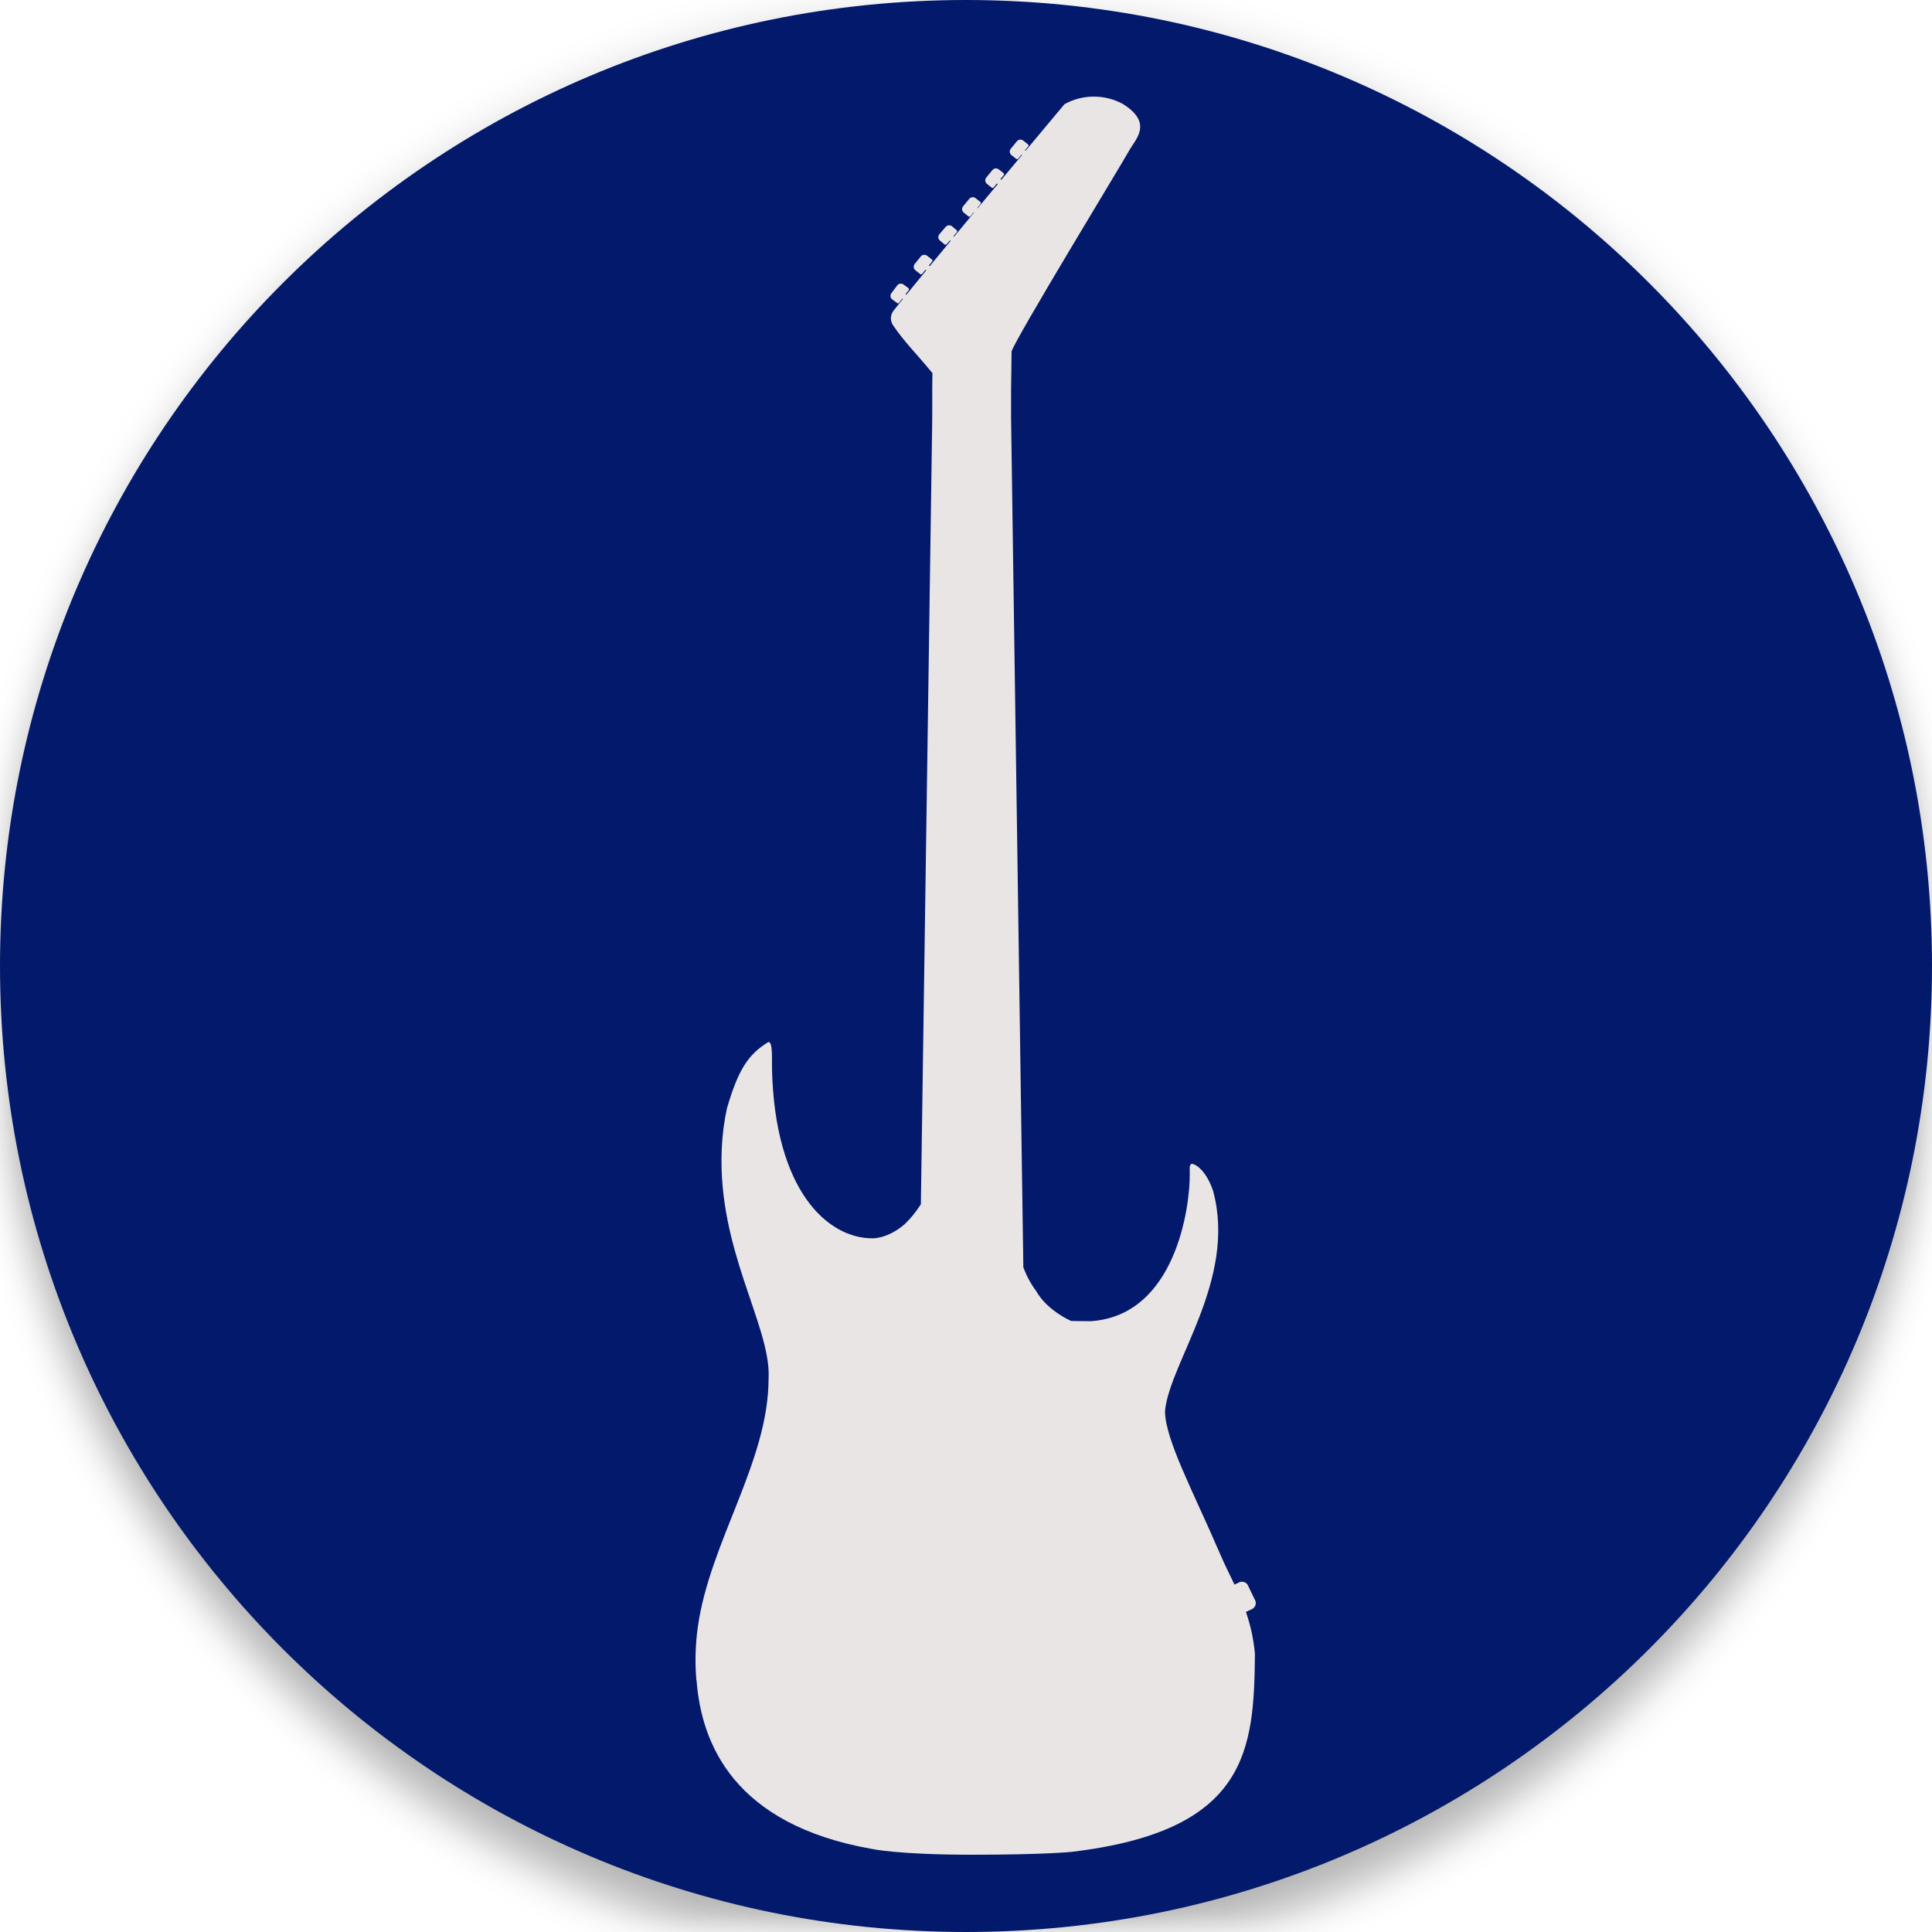
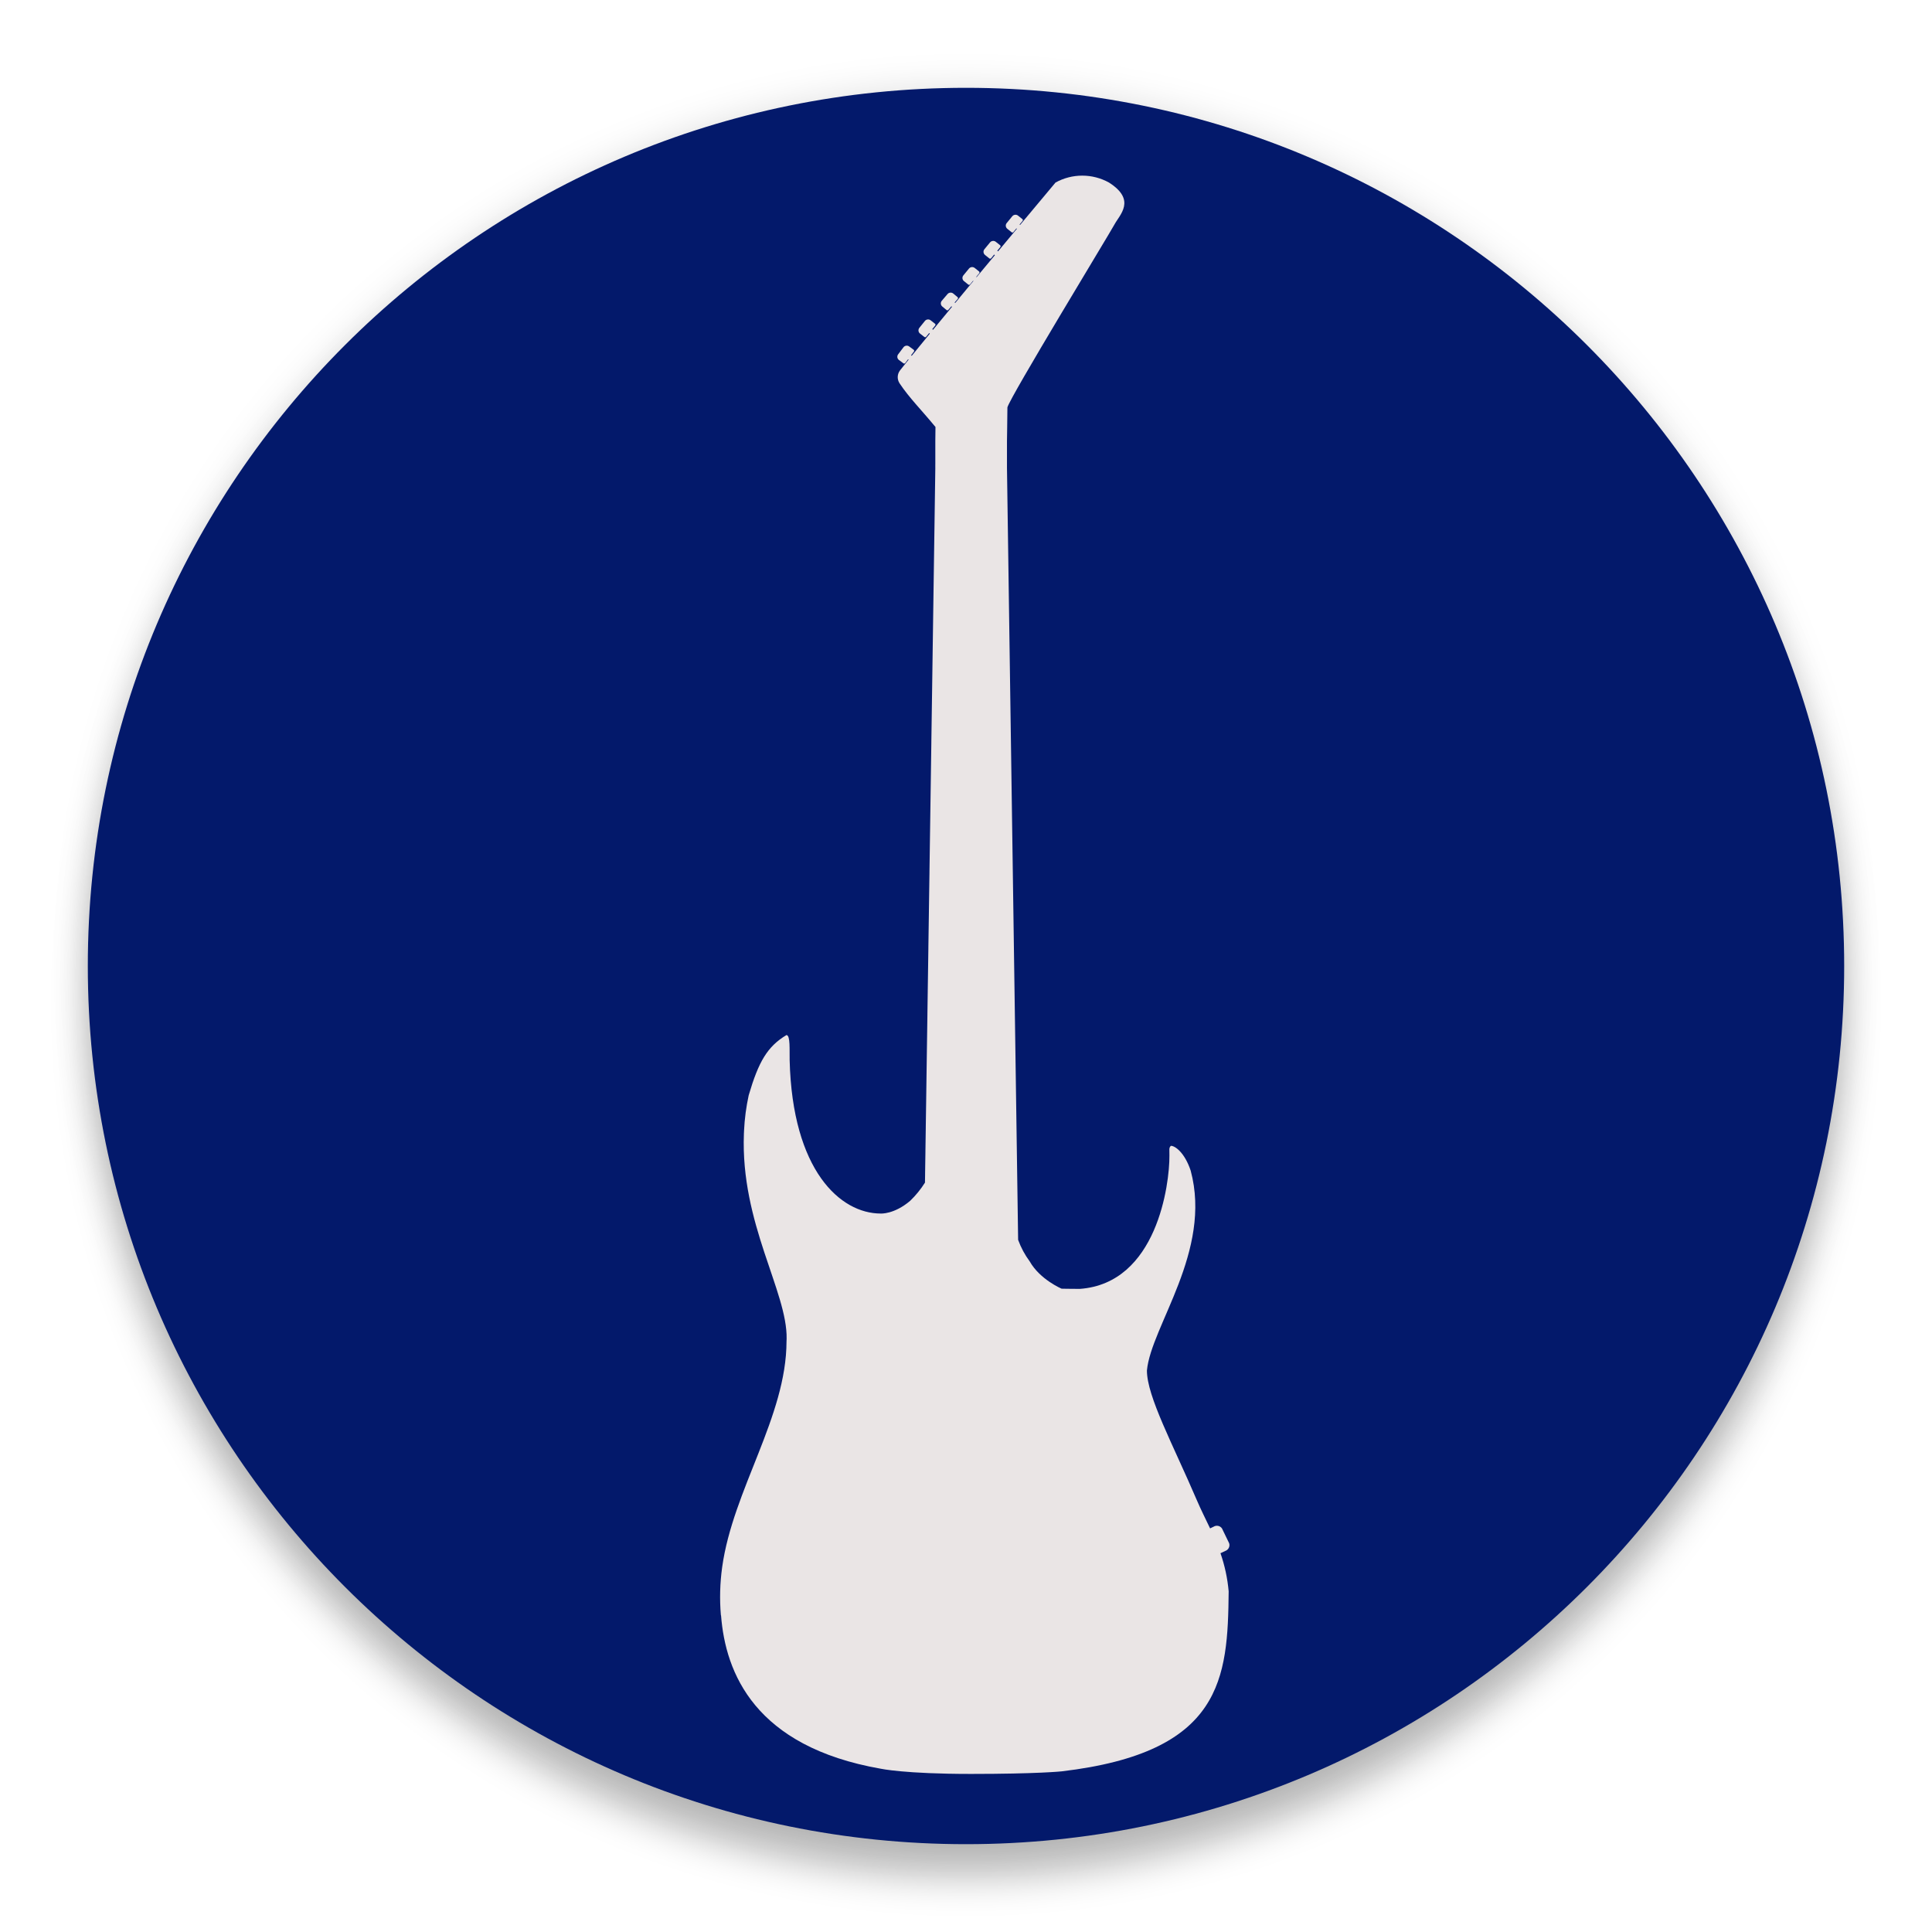
- <svg xmlns="http://www.w3.org/2000/svg" xmlns:xlink="http://www.w3.org/1999/xlink" width="100px" height="100px" viewBox="0 0 100 100" version="1.1">
+ <svg xmlns="http://www.w3.org/2000/svg" xmlns:xlink="http://www.w3.org/1999/xlink" width="110px" height="110px" viewBox="0 0 110 110" version="1.1">
  <defs>
    <circle id="path-1" cx="50" cy="50" r="50" />
    <filter x="-4.0%" y="-4.0%" width="108.0%" height="110.0%" filterUnits="objectBoundingBox" id="filter-2">
      <feOffset dx="0" dy="2" in="SourceAlpha" result="shadowOffsetOuter1" />
      <feGaussianBlur stdDeviation="1" in="shadowOffsetOuter1" result="shadowBlurOuter1" />
      <feColorMatrix values="0 0 0 0 0   0 0 0 0 0   0 0 0 0 0  0 0 0 0.24 0" type="matrix" in="shadowBlurOuter1" result="shadowMatrixOuter1" />
      <feOffset dx="0" dy="0" in="SourceAlpha" result="shadowOffsetOuter2" />
      <feGaussianBlur stdDeviation="1" in="shadowOffsetOuter2" result="shadowBlurOuter2" />
      <feColorMatrix values="0 0 0 0 0   0 0 0 0 0   0 0 0 0 0  0 0 0 0.12 0" type="matrix" in="shadowBlurOuter2" result="shadowMatrixOuter2" />
      <feMerge>
        <feMergeNode in="shadowMatrixOuter1" />
        <feMergeNode in="shadowMatrixOuter2" />
      </feMerge>
    </filter>
  </defs>
  <g id="ic/body-mod" stroke="none" stroke-width="1" fill="none" fill-rule="evenodd">
-     <g>
+     <g transform="translate(5, 5)">
      <g id="Oval">
        <use fill="black" fill-opacity="1" filter="url(#filter-2)" xlink:href="#path-1" />
        <use fill="#03196B" fill-rule="evenodd" xlink:href="#path-1" />
      </g>
      <path d="M64.764,83.304 C64.944,83.24 65.041,83.047 64.983,82.867 L64.576,82.025 C64.471,81.868 64.258,81.823 64.097,81.924 L63.897,82.02 L63.9,82.026 C63.65,81.498 63.387,80.983 63.147,80.423 C61.778,77.229 60.301,74.508 60.301,73.031 C60.536,70.51 64.026,66.24 62.793,61.652 L62.793,61.652 C62.451,60.625 61.905,60.238 61.669,60.238 L61.669,60.238 C61.536,60.349 61.59,60.472 61.582,60.797 C61.593,62.413 60.879,68.068 56.479,68.384 L56.479,68.384 C55.978,68.384 55.441,68.372 55.441,68.372 L55.441,68.372 C55.441,68.372 54.21,67.85 53.628,66.82 C53.35,66.444 53.128,66.031 52.968,65.593 L52.333,21.646 L52.333,21.646 L52.333,21.454 L52.333,21.454 L52.333,20.111 C52.333,20.111 52.354,18.84 52.358,18.194 C52.515,17.593 58.14,8.356 58.445,7.794 C58.746,7.228 59.714,6.395 58.14,5.393 C57.195,4.869 56.042,4.869 55.097,5.393 C55.097,5.393 54.254,6.399 53.079,7.807 L53.05,7.785 L53.222,7.576 C53.234,7.561 53.24,7.543 53.238,7.524 C53.236,7.505 53.226,7.488 53.212,7.476 L52.965,7.279 C52.865,7.198 52.717,7.213 52.636,7.312 L52.317,7.7 C52.278,7.748 52.259,7.809 52.266,7.87 C52.272,7.931 52.303,7.987 52.351,8.026 L52.597,8.223 C52.612,8.235 52.631,8.241 52.65,8.239 C52.669,8.237 52.687,8.228 52.699,8.213 L52.87,8.004 L52.897,8.025 C52.56,8.429 52.199,8.862 51.826,9.31 L51.782,9.275 L51.954,9.066 C51.966,9.051 51.972,9.033 51.97,9.014 C51.968,8.995 51.958,8.978 51.944,8.966 L51.697,8.768 C51.597,8.688 51.449,8.703 51.368,8.802 L51.049,9.19 C50.967,9.289 50.983,9.435 51.083,9.516 L51.329,9.713 C51.344,9.725 51.363,9.731 51.382,9.729 C51.401,9.727 51.419,9.717 51.431,9.703 L51.602,9.494 L51.644,9.528 C51.303,9.937 50.953,10.358 50.602,10.78 L50.583,10.764 L50.755,10.556 C50.767,10.541 50.772,10.522 50.77,10.503 C50.768,10.485 50.759,10.467 50.744,10.456 L50.498,10.258 C50.397,10.177 50.25,10.193 50.168,10.292 L49.85,10.68 C49.768,10.779 49.783,10.925 49.884,11.005 L50.13,11.203 C50.145,11.215 50.164,11.22 50.183,11.218 C50.202,11.217 50.219,11.207 50.231,11.193 L50.403,10.984 L50.421,10.998 C50.072,11.419 49.724,11.839 49.384,12.249 L49.353,12.223 L49.529,12.018 C49.541,12.003 49.547,11.985 49.546,11.966 C49.544,11.947 49.535,11.93 49.52,11.918 L49.278,11.715 C49.179,11.633 49.032,11.645 48.948,11.743 L48.622,12.124 C48.538,12.222 48.551,12.368 48.649,12.451 L48.892,12.653 C48.906,12.665 48.925,12.671 48.944,12.669 C48.963,12.668 48.981,12.659 48.993,12.644 L49.169,12.439 L49.203,12.467 C48.826,12.923 48.462,13.364 48.122,13.777 L48.079,13.743 L48.248,13.532 C48.26,13.517 48.265,13.499 48.263,13.48 C48.261,13.461 48.251,13.444 48.236,13.432 L47.988,13.238 C47.886,13.158 47.739,13.175 47.659,13.275 L47.344,13.666 C47.306,13.714 47.288,13.776 47.295,13.837 C47.302,13.898 47.333,13.953 47.382,13.992 L47.631,14.186 C47.662,14.211 47.707,14.206 47.732,14.175 L47.901,13.964 L47.941,13.996 C47.556,14.465 47.207,14.892 46.91,15.257 L46.873,15.229 L47.036,15.014 C47.047,14.999 47.052,14.98 47.049,14.961 C47.047,14.942 47.037,14.925 47.021,14.914 L46.767,14.727 C46.663,14.65 46.516,14.671 46.439,14.774 L46.137,15.174 C46.099,15.223 46.084,15.285 46.092,15.346 C46.101,15.407 46.134,15.461 46.184,15.498 L46.438,15.686 C46.454,15.697 46.473,15.702 46.492,15.699 C46.511,15.696 46.528,15.686 46.539,15.671 L46.702,15.456 L46.732,15.477 C46.541,15.714 46.378,15.917 46.249,16.081 C46.078,16.299 46.067,16.6 46.221,16.83 C46.782,17.667 47.429,18.3 48.262,19.311 L48.253,20.111 L48.253,21.454 L48.252,21.454 L48.252,21.646 L48.253,21.646 L48.203,25.137 L48.203,25.137 L48.202,25.188 L48.202,25.188 L48.155,28.414 L48.155,28.414 L48.154,28.465 L48.154,28.465 L48.11,31.524 L48.11,31.524 L48.109,31.575 L48.109,31.575 L48.068,34.46 L48.068,34.46 L48.067,34.511 L48.067,34.511 L48.027,37.231 L48.027,37.231 L48.027,37.281 L48.027,37.281 L47.99,39.846 L47.99,39.846 L47.989,39.897 L47.989,39.897 L47.954,42.314 L47.954,42.314 L47.953,42.365 L47.953,42.365 L47.92,44.645 L47.92,44.645 L47.92,44.695 L47.92,44.695 L47.888,46.844 L47.888,46.844 L47.888,46.895 L47.888,46.895 L47.858,48.919 L47.858,48.919 L47.858,48.97 L47.858,48.97 L47.83,50.879 L47.83,50.879 L47.829,50.93 L47.829,50.93 L47.803,52.728 L47.803,52.728 L47.803,52.779 L47.803,52.779 L47.778,54.474 L47.778,54.474 L47.777,54.524 L47.777,54.524 L47.754,56.121 L47.754,56.121 L47.753,56.172 L47.753,56.172 L47.732,57.676 L47.732,57.676 L47.731,57.727 L47.731,57.727 L47.71,59.144 L47.71,59.144 L47.71,59.195 L47.71,59.195 L47.69,60.529 L47.69,60.529 L47.69,60.58 L47.69,60.58 L47.671,61.837 L47.671,61.837 L47.671,61.888 L47.671,61.888 L47.664,62.333 C47.425,62.712 47.142,63.061 46.818,63.372 C45.905,64.147 45.144,64.094 45.144,64.094 C42.846,64.094 40.113,61.648 39.959,55.36 C39.946,54.785 40.006,53.94 39.777,53.932 C38.691,54.585 38.192,55.442 37.628,57.36 C37.556,57.687 37.501,58.011 37.457,58.332 L37.457,58.332 C37.455,58.347 37.453,58.363 37.451,58.379 C37.408,58.712 37.378,59.042 37.363,59.368 C37.361,59.407 37.359,59.446 37.358,59.484 C37.357,59.505 37.356,59.526 37.355,59.547 C37.153,64.662 39.839,68.539 39.787,71.231 C39.786,71.278 39.784,71.324 39.781,71.37 C39.777,75.659 36.731,79.824 36.118,84.221 C35.991,85.133 35.966,86.056 36.045,86.973 L36.053,86.969 C36.303,90.255 37.981,94.445 45.144,95.703 L45.144,95.703 C45.144,95.703 46.503,96 50.284,96 C54.066,96 55.441,95.854 55.441,95.854 L55.441,95.854 C64.613,94.773 64.906,90.562 64.955,85.604 L64.955,85.604 C64.889,84.864 64.733,84.134 64.488,83.431 L64.49,83.433 L64.764,83.304 Z" id="Path-Copy-2" fill="#EAE5E5" fill-rule="nonzero" />
    </g>
  </g>
</svg>
